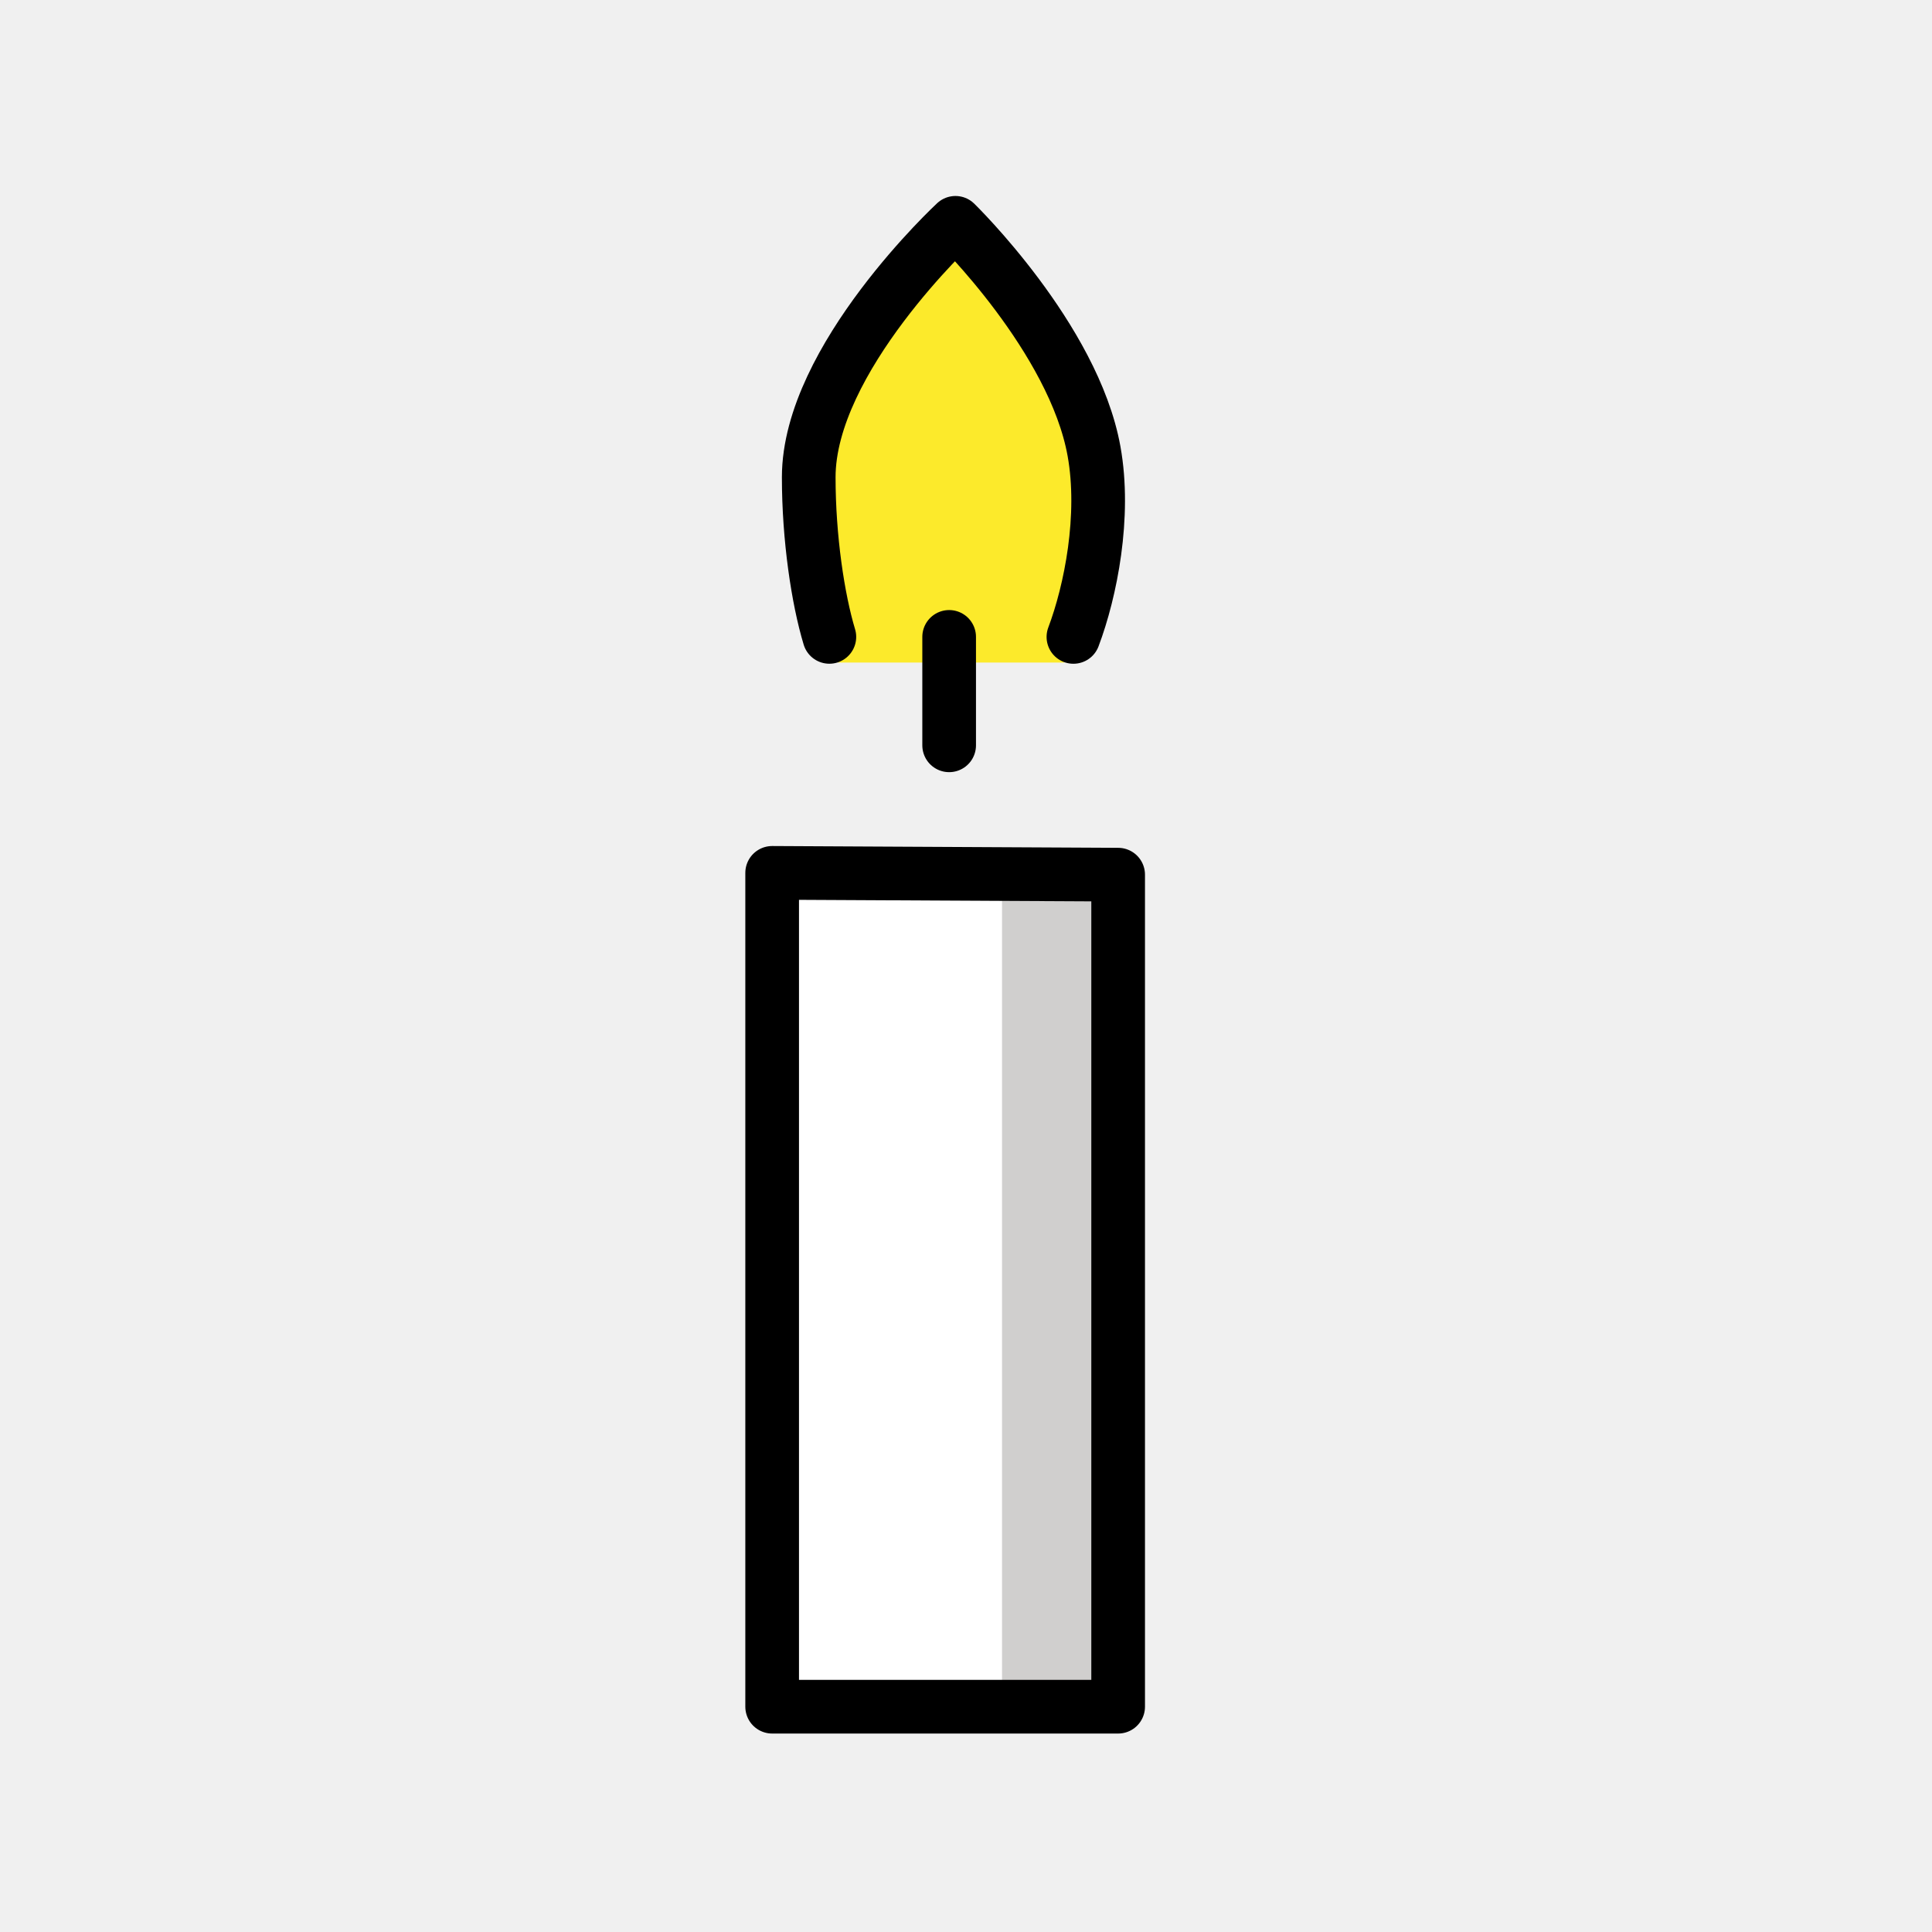
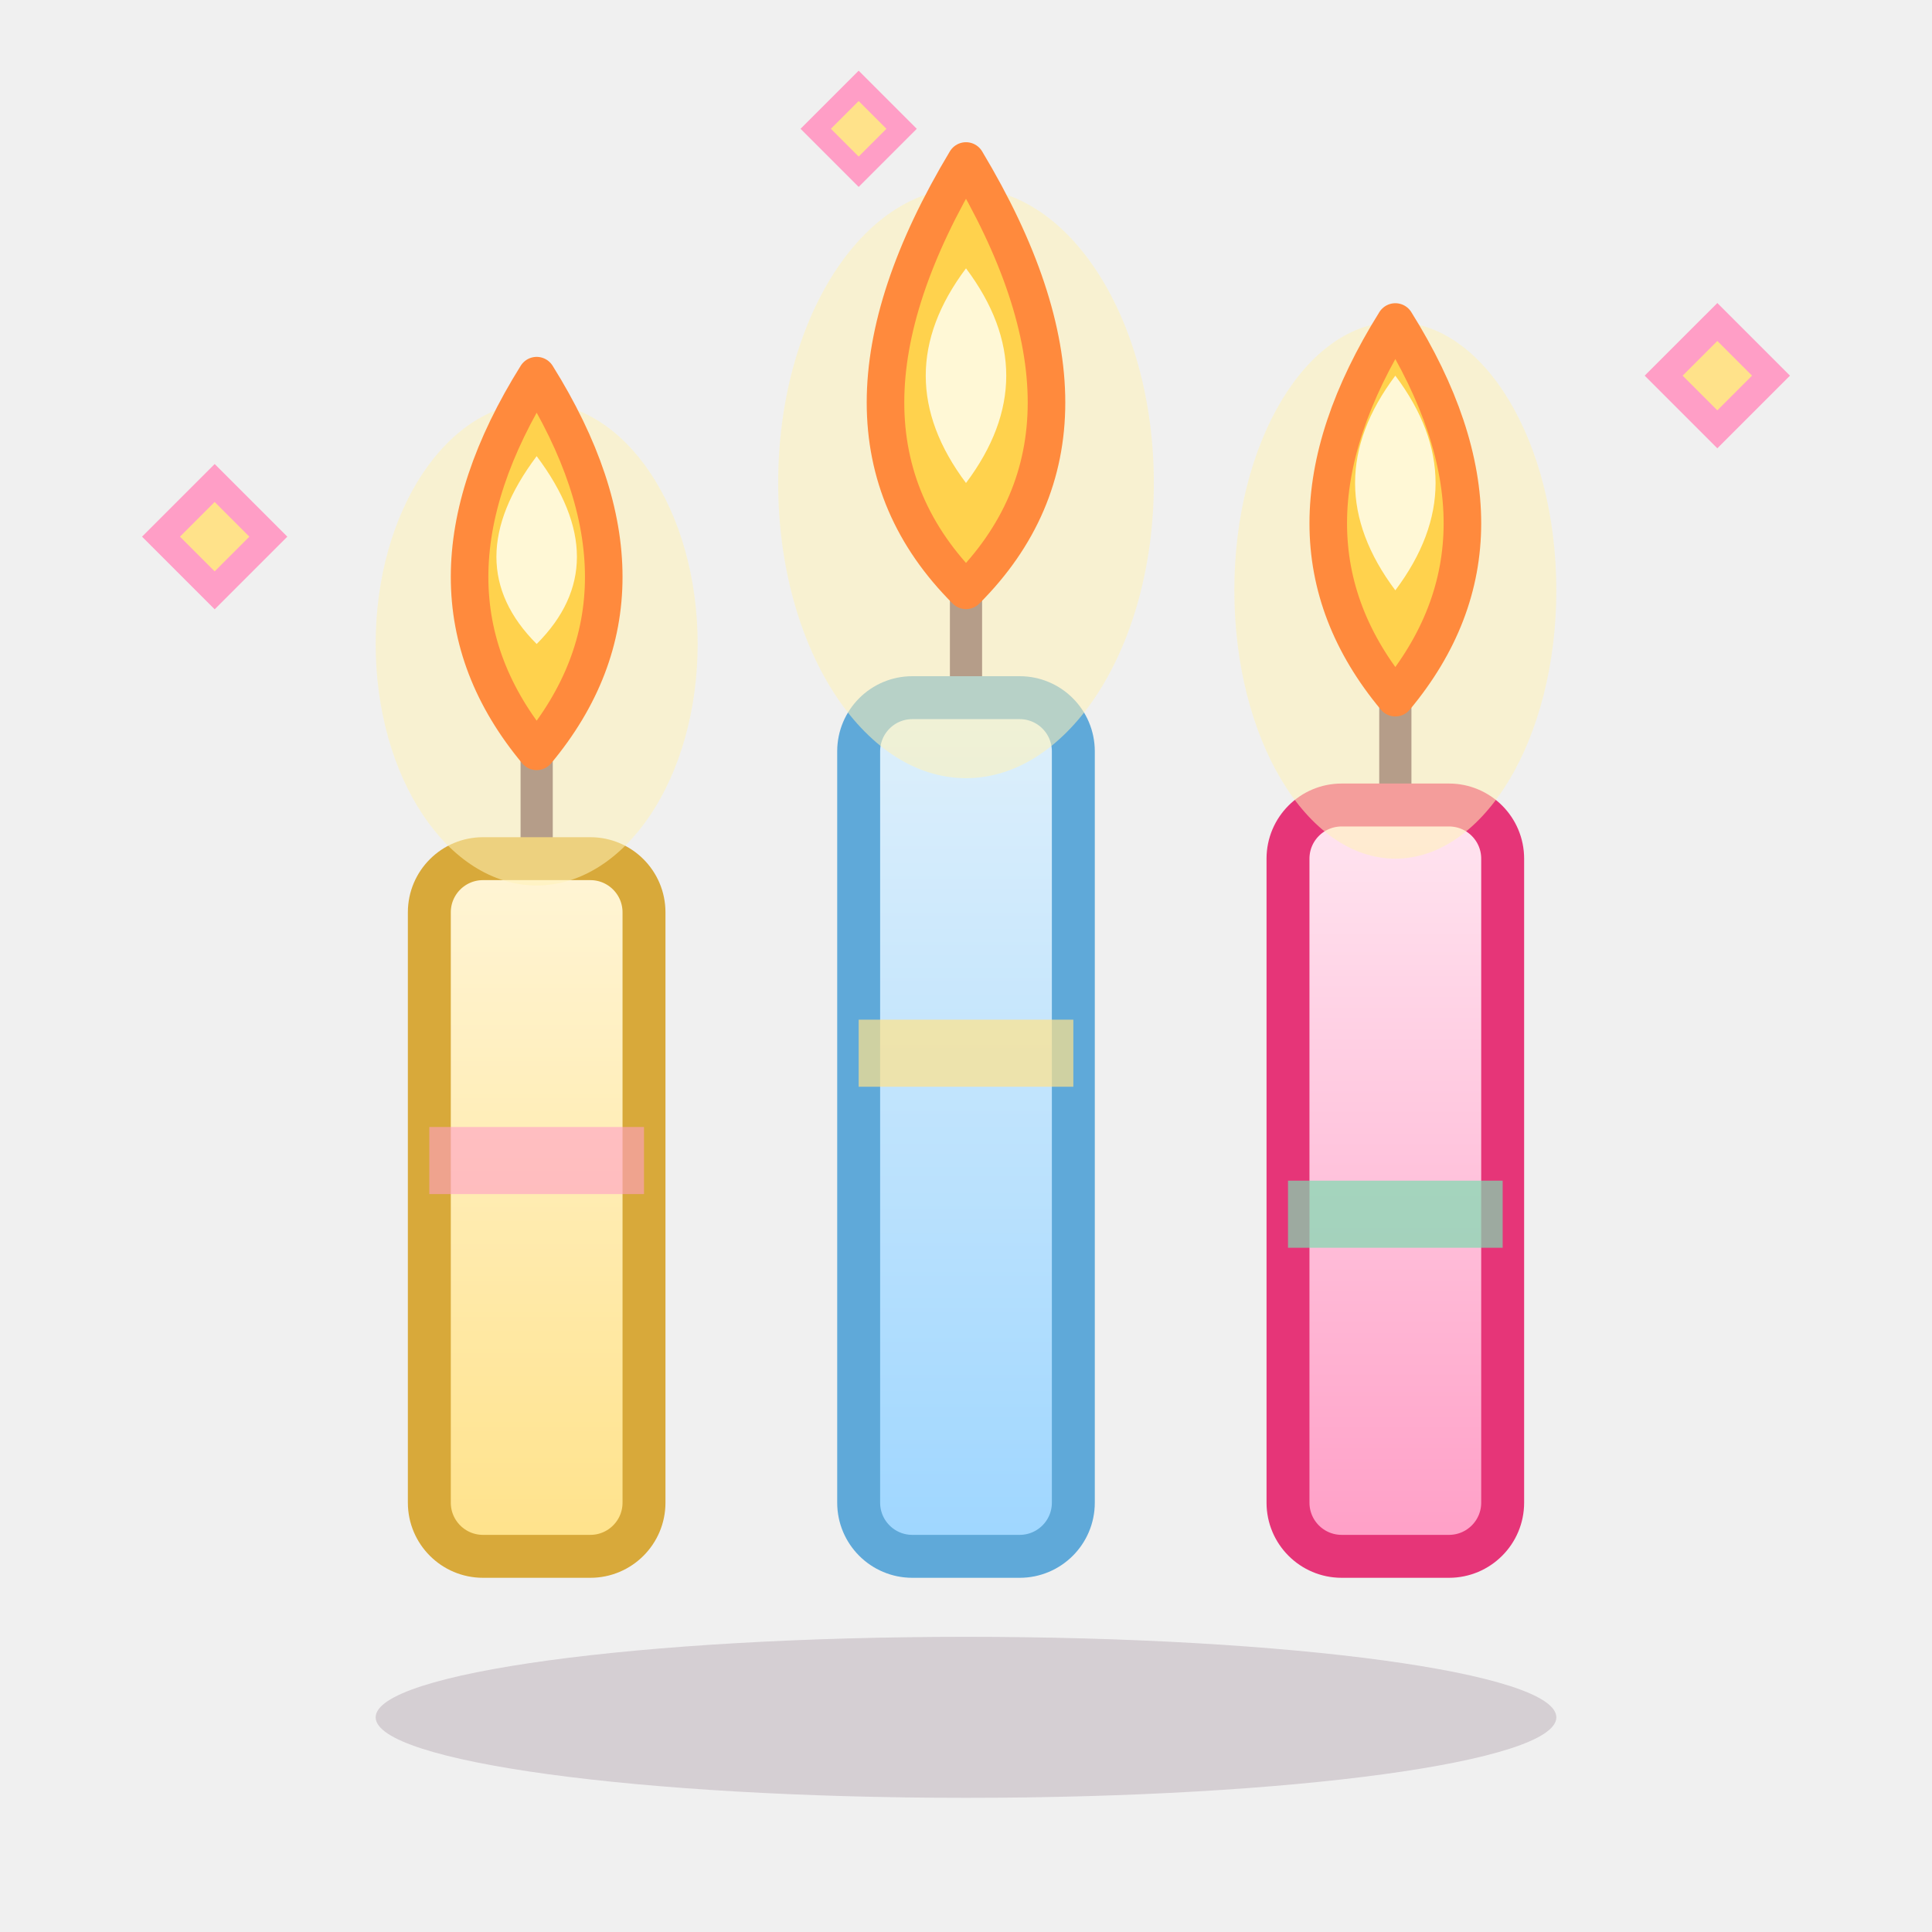
<svg xmlns="http://www.w3.org/2000/svg" viewBox="0 0 72 72" width="72" height="72">
-   <g id="color">
-     <polygon fill="#FFFFFF" stroke="none" points="41.67,32.658 28.776,32.596 28.776,63.604 41.282,63.604" />
-     <polygon fill="#d0cfce" stroke="none" points="37.343,63.604 41.67,63.604 41.67,32.548 37.343,32.529" />
-     <path fill="#FCEA2B" stroke="none" d="M30.139,16c0,1.979-0.013,4.86,0.428,6.32c0.16,0.528,1.16,2.21,0.633,2.371h5.848 h2.71c-0.036-0.009-0.136,0.006-0.109-0.02c0.812-0.772,0.812-0.772,1.007-1.289 c0.584-1.545,0.518-4.321,0.116-6.561c-0.52-2.9-3.95-7.175-5.165-8.517 C34.2,9.779,30.139,12.967,30.139,16z" />
-     <line x1="35.372" x2="35.372" y1="23.735" y2="27.776" fill="#FFFFFF" stroke="none" stroke-linecap="round" stroke-linejoin="round" stroke-miterlimit="10" stroke-width="2" />
+   <defs>
+     <linearGradient id="candleA" x1="0" y1="0" x2="0" y2="1">
+       <stop offset="0" stop-color="#fff5d6" />
+       <stop offset="1" stop-color="#ffe28a" />
+     </linearGradient>
+     <linearGradient id="candleB" x1="0" y1="0" x2="0" y2="1">
+       <stop offset="0" stop-color="#dff0fb" />
+       <stop offset="1" stop-color="#9ed6ff" />
+     </linearGradient>
+     <linearGradient id="candleC" x1="0" y1="0" x2="0" y2="1">
+       <stop offset="0" stop-color="#ffe6f1" />
+       <stop offset="1" stop-color="#ff9ec6" />
+     </linearGradient>
+   </defs>
+   <ellipse cx="36" cy="64" rx="22" ry="3" fill="#5a3550" opacity=".18" />
+   <g>
+     <line x1="20" y1="32" x2="20" y2="28" stroke="#5a3550" stroke-width="1.2" stroke-linecap="round" />
+     <rect x="16" y="32" width="8" height="26" rx="2" fill="url(#candleA)" stroke="#d8a93a" stroke-width="1.6" />
+     <rect x="16" y="42" width="8" height="2.5" fill="#ff9ec6" opacity=".6" />
+     <ellipse cx="20" cy="24" rx="6" ry="9" fill="#fff3b8" opacity=".55" />
+     <path d="M20 28 Q15 22 20 14 Q25 22 20 28 Z" fill="#ffd24d" stroke="#ff8a3d" stroke-width="1.4" stroke-linejoin="round" />
+     <path d="M20 24 Q17 21 20 17 Q23 21 20 24 Z" fill="#fff8d6" />
  </g>
-   <g id="skin" />
-   <g id="skin-shadow" />
-   <g id="line">
-     <path fill="none" stroke="#000000" stroke-linecap="round" stroke-linejoin="round" stroke-miterlimit="10" stroke-width="2" d="M30.908,23.735c-0.426-1.411-0.769-3.689-0.769-5.949c0-4.416,5.468-9.482,5.468-9.482s4.407,4.292,5.165,8.517 c0.433,2.41-0.125,5.209-0.769,6.915" />
-     <polygon fill="none" stroke="#000000" stroke-linecap="round" stroke-linejoin="round" stroke-miterlimit="10" stroke-width="2" points="28.776,63.604 41.67,63.604 41.67,32.596 28.776,32.529" />
-     <line x1="35.372" x2="35.372" y1="23.735" y2="27.776" fill="none" stroke="#000000" stroke-linecap="round" stroke-linejoin="round" stroke-miterlimit="10" stroke-width="2" />
+   <g>
+     <line x1="36" y1="26" x2="36" y2="22" stroke="#5a3550" stroke-width="1.2" stroke-linecap="round" />
+     <rect x="32" y="26" width="8" height="32" rx="2" fill="url(#candleB)" stroke="#5fa9d9" stroke-width="1.6" />
+     <rect x="32" y="38" width="8" height="2.5" fill="#ffe28a" opacity=".7" />
+     <ellipse cx="36" cy="18" rx="7" ry="11" fill="#fff3b8" opacity=".55" />
+     <path d="M36 22 Q30 16 36 6 Q42 16 36 22 Z" fill="#ffd24d" stroke="#ff8a3d" stroke-width="1.4" stroke-linejoin="round" />
+     <path d="M36 18 Q33 14 36 10 Q39 14 36 18 Z" fill="#fff8d6" />
+   </g>
+   <g>
+     <line x1="52" y1="30" x2="52" y2="26" stroke="#5a3550" stroke-width="1.2" stroke-linecap="round" />
+     <rect x="48" y="30" width="8" height="28" rx="2" fill="url(#candleC)" stroke="#e63578" stroke-width="1.6" />
+     <rect x="48" y="44" width="8" height="2.5" fill="#7ddcb1" opacity=".7" />
+     <ellipse cx="52" cy="22" rx="6" ry="10" fill="#fff3b8" opacity=".55" />
+     <path d="M52 26 Q47 20 52 12 Q57 20 52 26 Z" fill="#ffd24d" stroke="#ff8a3d" stroke-width="1.4" stroke-linejoin="round" />
+     <path d="M52 22 Q49 18 52 14 Q55 18 52 22 Z" fill="#fff8d6" />
+   </g>
+   <g fill="#ffe28a" stroke="#ff9ec6" stroke-width="1">
+     <path d="M8 18 l2 2 l-2 2 l-2 -2 z" />
+     <path d="M64 12 l2 2 l-2 2 l-2 -2 z" />
+     <path d="M40 4 l2 2 l-2 2 l-2 -2 z" transform="scale(0.8)" />
  </g>
</svg>
